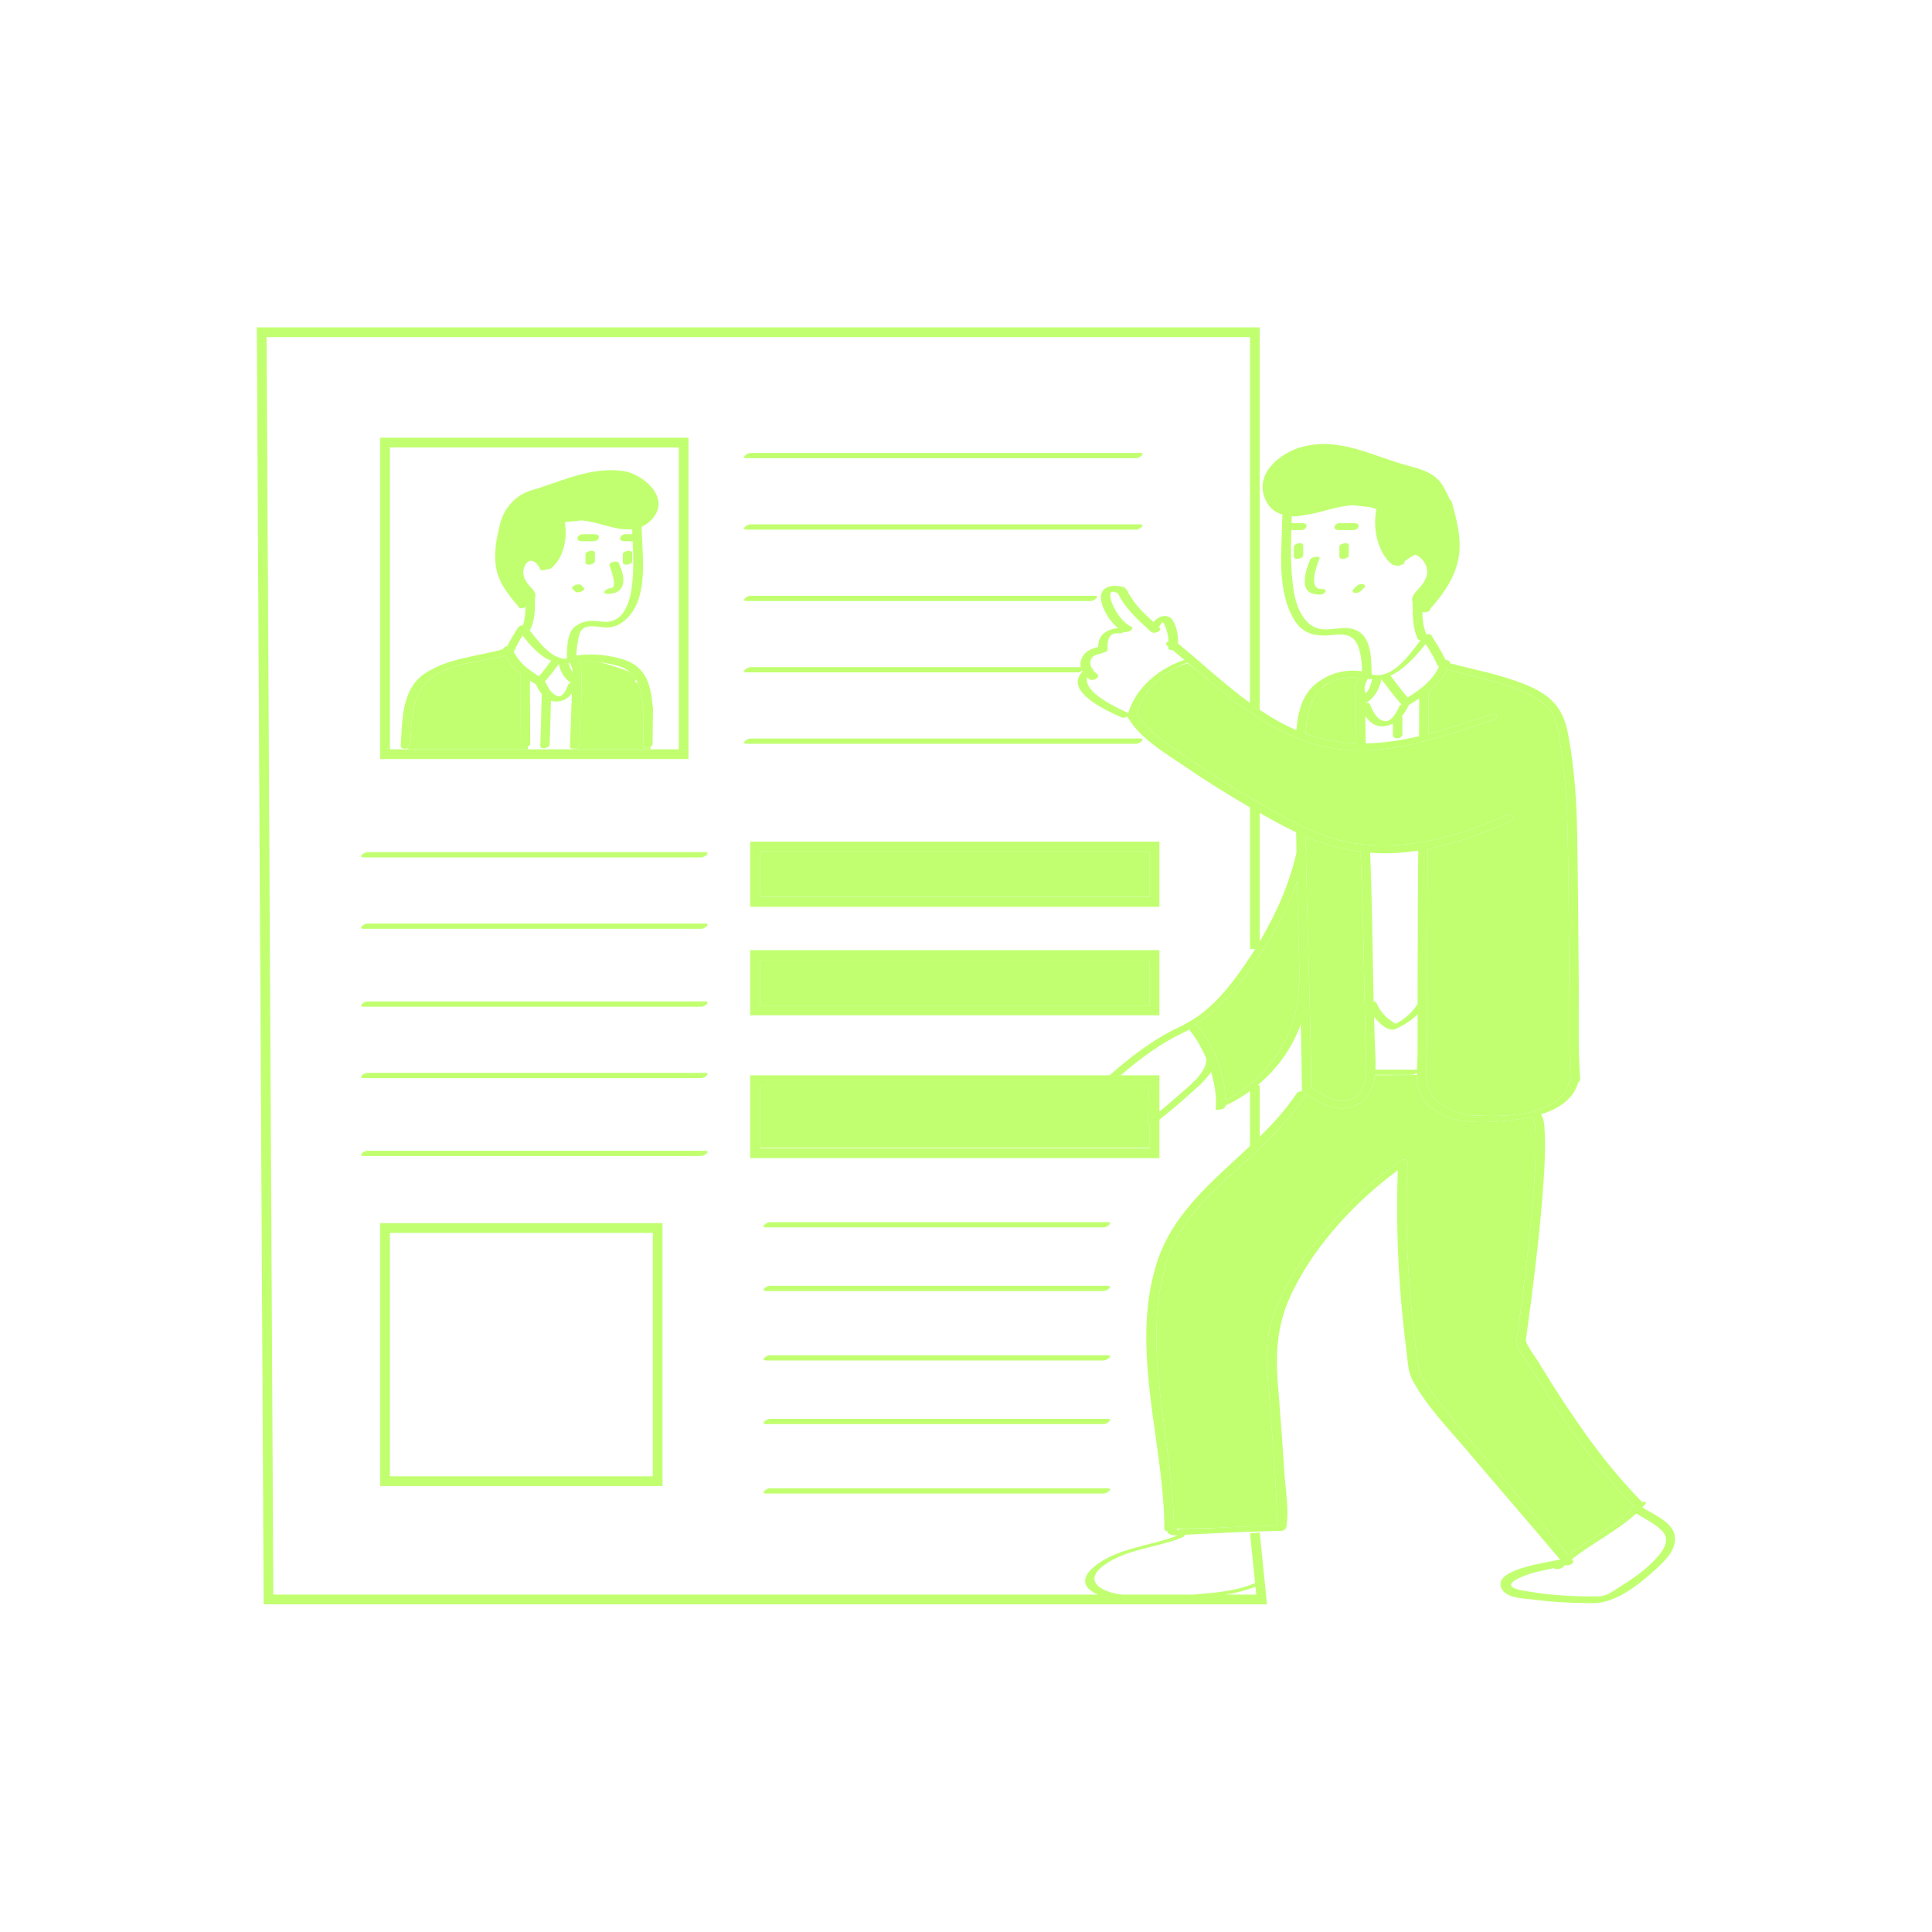
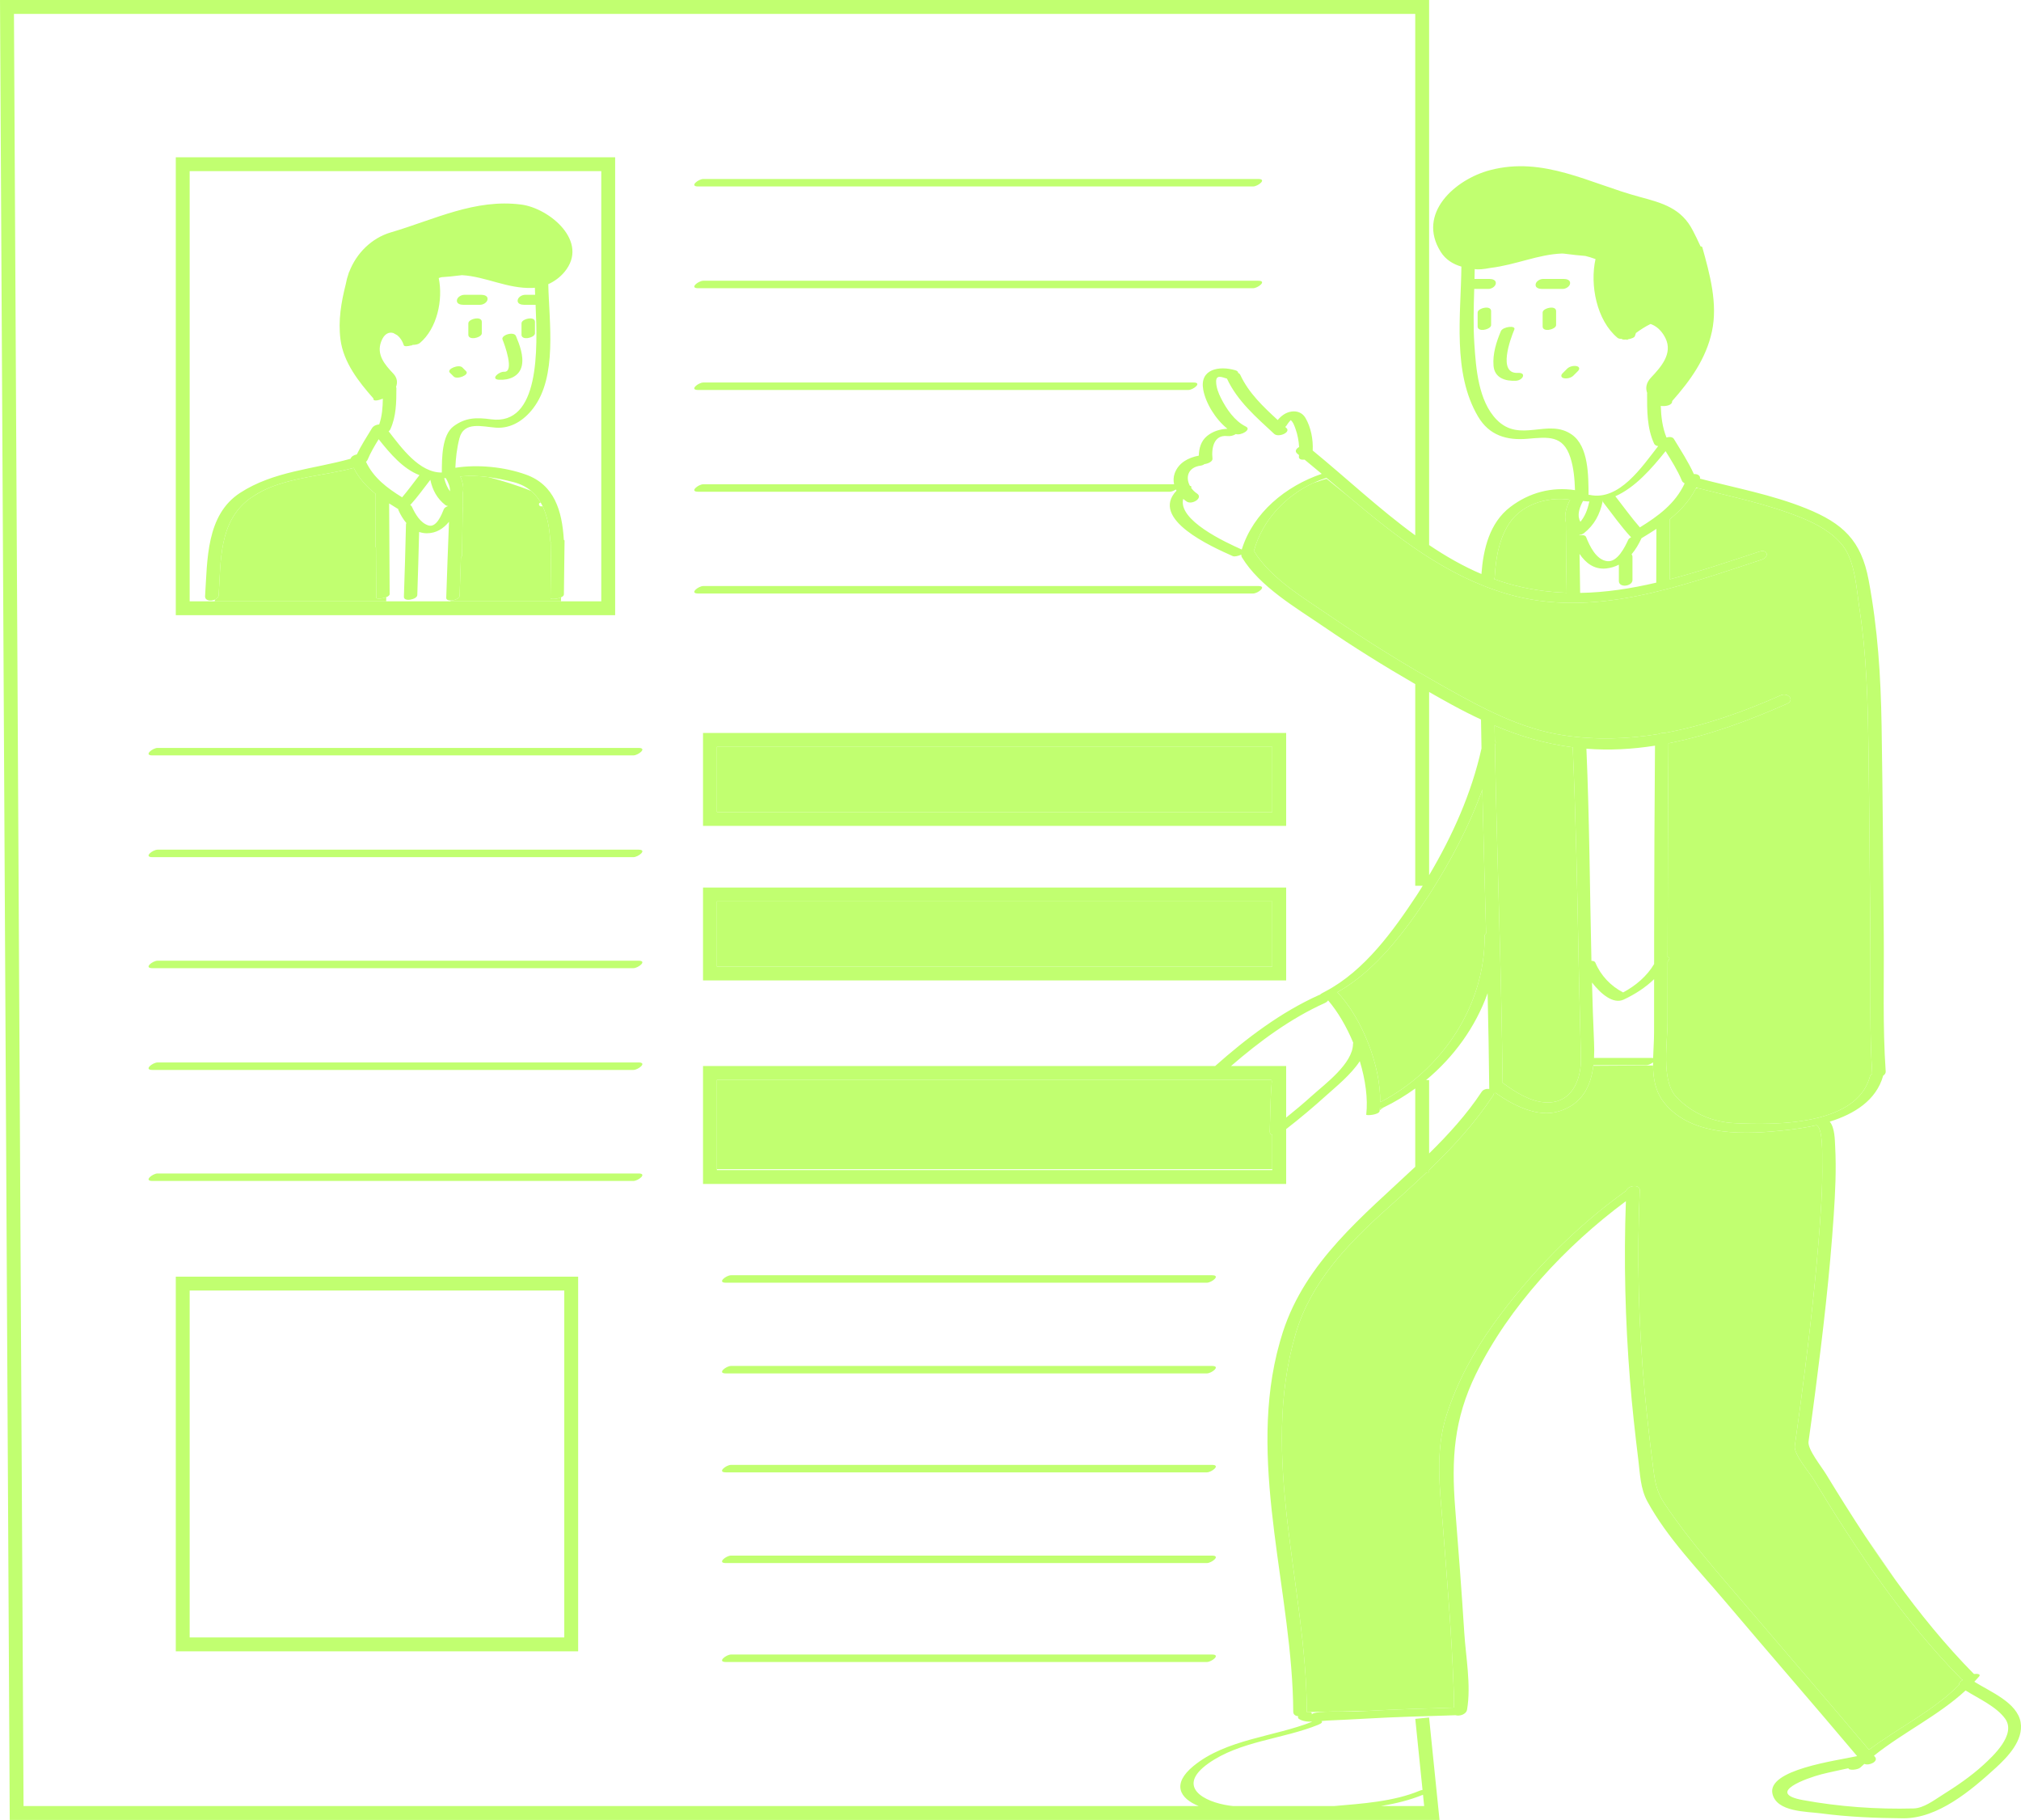
- <svg xmlns="http://www.w3.org/2000/svg" version="1.1" id="Layer_1" x="0px" y="0px" width="595.28px" height="595.28px" viewBox="0 0 595.28 595.28" enable-background="new 0 0 595.28 595.28" xml:space="preserve">
+ <svg xmlns="http://www.w3.org/2000/svg" version="1.1" id="Layer_1" x="0px" y="0px" enable-background="new 0 0 595.28 595.28" xml:space="preserve" viewBox="79.13 100.87 436.99 393.45">
  <path id="color_x5F_2" fill="#c1ff70" d="M234.14,262.331h120.09v14.041H234.14V262.331z M234.14,309.831h120.09v-14.086H234.14  V309.831z M353.685,345.53c0.112-3.635,0.121-7.304,0.437-10.927c0.009-0.101-0.045-0.19-0.143-0.272H234.14v19.322h120.09v-7.431  C353.906,346.134,353.672,345.929,353.685,345.53z M198.162,230.165c0.046-3.885,0.093-7.77,0.143-11.654  c0.001-0.066,0.025-0.129,0.058-0.189c-0.141-0.146-0.237-0.336-0.253-0.583c-0.166-2.651-0.611-5.257-1.654-7.441  c-0.091,0.015-0.183,0.028-0.273,0.042c-0.517,0.078-0.737-0.709-0.218-0.789c0.03-0.005,0.061-0.01,0.091-0.014  c-0.549-0.957-1.23-1.816-2.086-2.533c-2.83-1.172-6.553-2.299-9.251-2.989c-2.038-0.268-4.1-0.351-6.067-0.128  c0.54,1.2,0.813,2.467,0.543,3.617c-0.002,0.95-0.015,1.898-0.021,2.848c0.025,0.064,0.042,0.134,0.038,0.215  c-0.019,0.419-0.032,0.838-0.049,1.257c-0.029,3.032-0.07,6.063-0.128,9.095c-0.003,0.168-0.096,0.32-0.241,0.454  c-0.098,2.776-0.191,5.553-0.284,8.329c-0.018,0.546-1.13,0.993-1.969,0.992v0.18h23.889l0.01-0.861  C199.585,230.396,198.157,230.499,198.162,230.165z M160.485,230.085c-0.016-3.618-0.041-7.236-0.06-10.854  c-0.063-0.036-0.104-0.081-0.104-0.14c-0.018-3.715-0.031-7.429-0.033-11.143c0-0.096,0.04-0.184,0.102-0.269  c-1.952-1.547-3.616-3.345-4.779-5.653c-6.3,1.69-13.769,2-19.665,4.938c-0.766,0.403-1.511,0.839-2.229,1.308  c-0.244,0.166-0.493,0.323-0.729,0.503c-6.544,4.969-6.084,13.329-6.574,20.743c-0.03,0.448-0.381,0.788-0.829,0.988  c-0.006,0.122-0.013,0.243-0.019,0.366h37.07v-0.889C161.778,230.321,160.486,230.405,160.485,230.085z M488.975,442.45  l-6.514-9.441C484.567,436.198,486.733,439.353,488.975,442.45z M503.292,463.93c-12.582-12.753-22.767-27.954-32.012-43.235  c-0.886-1.465-4.33-5.44-4.076-7.205c0.371-2.582,0.724-5.168,1.067-7.754c1.599-12.016,3.067-24.064,4.046-36.148  c0.472-5.816,0.94-11.684,0.818-17.523c-0.022-1.063,0.239-7.322-1.244-7.936c-2.187,0.498-4.367,0.818-6.348,1.039  c-8.496,0.943-20.476,1.683-26.537-5.859c-1.938-2.412-2.411-5.191-2.448-8.098l-12.912,0.078c-0.547,4.439-2.427,8.279-7.401,9.832  c-4.646,1.451-9.958-1.308-13.714-3.957c-0.125,0.025-0.249,0.043-0.37,0.055c-0.019,0.164-0.085,0.346-0.219,0.549  c-3.963,5.994-8.72,11.16-13.803,16.052v0.511h-0.542c-2.839,2.71-5.768,5.346-8.719,7.992  c-8.393,7.528-16.332,15.779-19.596,26.885c-7.84,26.676,2.271,54.543,2.415,81.512c0.001,0.088-0.015,0.172-0.038,0.252  c0.268-0.027,0.518-0.021,0.715,0.025l3.209-0.061c1.076-0.057,2.313-0.068,3.453-0.065l5.478-0.103  c3.43-0.18,6.859-0.345,10.293-0.453c2.896-0.082,5.793-0.177,8.688-0.277c0.06-1.311,0.003-2.631-0.044-3.938  c-0.422-11.643-1.391-23.274-2.298-34.887c-0.655-8.379-1.831-16.472,0.822-24.633c2.267-6.975,5.793-13.486,10.071-19.432  c7.924-11.013,17.685-20.987,28.746-28.883c0.314-1.117,2.958-1.457,2.897-0.055c-0.626,14.473-0.292,28.97,1.049,43.396  c0.519,5.571,1.138,11.131,1.86,16.68c0.399,3.072,0.752,5.114,2.471,7.693c5.28,7.921,11.715,15.128,17.878,22.359  c8.76,10.277,17.6,20.486,26.301,30.814c6.413-4.801,13.851-8.35,19.477-14.027c-0.056-0.379,0.273-0.761,0.736-1.02  c0.008-0.016,0.017-0.035,0.023-0.05C503.412,464.022,503.345,463.983,503.292,463.93z M377.453,340.891  c0.246-0.177,0.525-0.378,0.835-0.603c-0.207,0.082-0.496,0.137-0.803,0.158C377.474,340.594,377.469,340.745,377.453,340.891z   M366.617,233.958c8.082,5.535,16.431,10.705,24.978,15.491c8.114,4.544,16.304,8.989,25.643,10.391  c6.967,1.046,13.807,0.818,20.514-0.284c0.394-0.178,0.873-0.265,1.282-0.223c8.611-1.563,17-4.541,25.146-8.148  c1.528-0.678,3.127,1.039,1.318,1.84c-8.146,3.607-16.762,6.811-25.603,8.541c-0.123,15.4-0.165,30.803-0.183,46.203  c0.307,0.053,0.481,0.181,0.371,0.401c-0.112,0.226-0.249,0.433-0.372,0.651c-0.005,4.336-0.018,8.672-0.019,13.009  c-0.001,2.501-0.431,6.063-0.267,9.362c0.138,2.75,0.688,5.318,2.258,6.928c3.319,3.401,7.692,5.326,12.442,5.563  c2.208,0.11,5.01,0.203,8.007,0.104c3.305-0.108,6.845-0.452,10.09-1.265c0.343-0.086,0.682-0.176,1.017-0.272  c4.917-1.415,8.985-4.015,10.221-8.675c0.062-0.231,0.247-0.43,0.491-0.591c-0.595-8.828-0.315-17.78-0.39-26.62  c-0.124-14.592-0.215-29.184-0.427-43.773c-0.148-10.178-0.391-19.987-1.93-30.048c-0.636-4.153-0.901-10.202-3.589-13.669  c-2.275-2.936-5.684-4.744-9.075-6.115c-7.203-2.911-14.797-4.443-22.291-6.362c-0.139,0.012-0.277,0.026-0.418,0.05  c-1.381,2.699-3.356,4.822-5.645,6.656c-0.002,4.338-0.019,8.676-0.037,13.014c6.509-1.693,12.971-3.895,19.433-6.008  c1.753-0.572,2.189,1.188,0.469,1.75c-17.601,5.754-36.47,12.861-55.119,7.391c-13.132-3.853-23.823-12.293-34.18-21.01  c-2.808-2.248-4.781-3.865-4.781-3.865s-1.213,0.338-2.901,0.928c-6.005,2.807-10.938,8.028-12.746,14.448  c-0.019,0.065-0.059,0.126-0.107,0.187c0.033,0.039,0.068,0.075,0.097,0.121C353.86,225.907,361.119,230.194,366.617,233.958z   M400.142,303.19c-0.002-0.203,0.124-0.383,0.319-0.539c-0.279-10.365-0.578-20.731-0.814-31.099  c-2.839,7.96-6.857,15.501-11.406,22.614c-5.207,7.887-11.488,16.46-19.937,21.21c5.279,5.55,9.407,15.849,9.253,23.784  C390.835,332.304,400.265,318.319,400.142,303.19z M417.886,229.02c-0.091-5.058-0.162-10.116-0.172-15.175  c0-0.002,0.001-0.004,0.001-0.005c-0.417-1.564,0.088-3.349,0.913-4.94c-5.133-0.719-10.97,1.074-13.636,5.881  c-1.886,3.398-2.449,7.035-2.669,10.868c-0.009,0.146-0.058,0.28-0.131,0.403c0.914,0.328,1.835,0.642,2.771,0.916  C409.319,228.245,413.623,228.873,417.886,229.02z M404.215,335.089c2.58,1.885,5.709,3.893,8.999,4.112  c5.007,0.335,7.292-3.646,7.689-7.897c0.053-0.565,0.075-1.135,0.063-1.701c-0.149-7.068-0.364-14.135-0.5-21.205  c-0.292-15.325-0.598-30.651-1.272-45.965c-6.002-0.779-11.523-2.433-16.901-4.707c0.018,1.111,0.038,2.223,0.057,3.334  c0.142,0.078,0.214,0.197,0.179,0.365c-0.05,0.236-0.108,0.472-0.16,0.707c0.441,24.277,1.413,48.541,1.663,72.82  c0,0.012,0,0.023,0,0.035C404.096,335.017,404.158,335.048,404.215,335.089z" />
  <path id="color_x5F_1" d="M190.69,173.507c0.796,1.896,1.719,4.344,1.266,6.436c-0.5,2.31-2.738,3.144-4.909,3.027  c-1.963-0.106-0.053-1.792,1.104-1.73c2.282,0.123,0.079-5.912-0.359-6.955C187.385,173.315,190.242,172.44,190.69,173.507z   M182.025,169.714c-0.473,0.051-1.628,0.4-1.628,1.053c0,0.82,0,1.642,0,2.463c0,0.676,0.728,0.799,1.283,0.74  c0.473-0.051,1.628-0.4,1.628-1.053c0-0.82,0-1.642,0-2.463C183.308,169.778,182.581,169.655,182.025,169.714z M193.52,169.714  c-0.473,0.051-1.628,0.4-1.628,1.053c0,0.82,0,1.642,0,2.463c0,0.676,0.728,0.799,1.283,0.74c0.473-0.051,1.628-0.4,1.628-1.053  c0-0.82,0-1.642,0-2.463C194.802,169.778,194.075,169.655,193.52,169.714z M183.208,164.606c-1.231,0-2.463,0-3.694,0  c-0.642,0-1.514,0.487-1.593,1.184c-0.087,0.764,0.767,0.973,1.345,0.973c1.231,0,2.463,0,3.694,0c0.642,0,1.514-0.487,1.593-1.184  C184.64,164.815,183.786,164.606,183.208,164.606z M179.091,180.301c-0.738-0.737-3.483,0.353-2.688,1.146  c0.274,0.273,0.548,0.546,0.821,0.82c0.737,0.737,3.483-0.351,2.688-1.146C179.639,180.848,179.365,180.574,179.091,180.301z   M123.474,229.727c0.512-7.741,0.185-17.522,7.581-22.313c7.237-4.688,15.788-5.098,23.877-7.368  c0.141-0.479,0.729-0.829,1.351-0.929c0.937-1.959,2.136-3.787,3.259-5.643c0.323-0.535,0.958-0.816,1.58-0.85  c0.621-1.77,0.76-3.674,0.789-5.562c-1.013,0.39-2.153,0.65-2.034-0.044c-3.21-3.635-6.497-7.814-7.131-12.787  c-0.521-4.086,0.158-8.021,1.151-11.942c0.141-0.786,0.345-1.556,0.609-2.3c0.019-0.068,0.037-0.137,0.056-0.205  c0.014-0.051,0.045-0.101,0.084-0.148c1.554-4.044,4.847-7.312,9.011-8.532c9.373-2.749,18.182-7.321,28.206-6.006  c6.063,0.796,14.784,8.011,9.313,14.574c-0.938,1.126-2.148,2.026-3.492,2.63c0.164,8.266,2.019,19.985-3.302,26.886  c-1.955,2.536-4.716,4.378-8.059,4.138c-2.827-0.201-6.876-1.463-7.851,2.289c-0.546,2.104-0.796,4.223-0.88,6.38  c4.911-0.759,10.597-0.184,15.237,1.47c6.214,2.215,7.828,7.903,8.213,14.046c0.002,0.026-0.005,0.05-0.006,0.074  c0.102,0.033,0.166,0.081,0.165,0.149c-0.049,3.885-0.096,7.77-0.143,11.654c-0.003,0.251-0.262,0.462-0.622,0.623  c-0.853,0.385-2.28,0.488-2.276,0.154c0.046-3.885,0.093-7.77,0.143-11.654c0.001-0.066,0.025-0.129,0.058-0.189  c-0.141-0.146-0.237-0.336-0.253-0.583c-0.166-2.651-0.611-5.257-1.654-7.441c-0.125-0.261-0.258-0.514-0.4-0.761  c-0.549-0.957-1.23-1.816-2.086-2.533c-1.005-0.842-2.241-1.496-3.766-1.895c-1.732-0.453-3.597-0.846-5.485-1.095  c-2.038-0.268-4.1-0.351-6.067-0.128c0.54,1.2,0.813,2.467,0.543,3.617c-0.002,0.95-0.015,1.898-0.021,2.848  c0.025,0.064,0.042,0.134,0.038,0.215c-0.019,0.419-0.032,0.838-0.049,1.257c-0.029,3.032-0.07,6.063-0.128,9.095  c-0.003,0.168-0.096,0.32-0.241,0.454c-0.098,2.776-0.191,5.553-0.284,8.329c-0.018,0.546-1.13,0.993-1.969,0.992  c-0.519,0-0.934-0.171-0.92-0.598c0.183-5.475,0.371-10.949,0.596-16.422c-1.178,1.452-2.757,2.492-4.81,2.484  c-0.599-0.002-1.138-0.117-1.648-0.283c-0.106,4.549-0.253,9.098-0.398,13.646c-0.03,0.948-2.935,1.557-2.896,0.367  c0.167-5.223,0.347-10.446,0.45-15.672c0.002-0.09,0.037-0.176,0.086-0.26c-0.698-0.82-1.265-1.795-1.723-2.805  c-0.034-0.074-0.035-0.15-0.021-0.225c-0.038-0.02-0.078-0.032-0.116-0.055c-0.633-0.381-1.254-0.767-1.865-1.158  c0.049,6.531,0.08,13.063,0.108,19.594c0.001,0.276-0.32,0.507-0.747,0.676c-0.858,0.338-2.149,0.422-2.151,0.102  c-0.016-3.618-0.041-7.236-0.06-10.854c-0.063-0.036-0.104-0.081-0.104-0.14c-0.018-3.715-0.031-7.429-0.033-11.143  c0-0.096,0.04-0.184,0.102-0.269c-1.952-1.547-3.616-3.345-4.779-5.653c-6.3,1.69-13.769,2-19.665,4.938  c-0.773,0.386-1.516,0.822-2.229,1.308c-0.244,0.166-0.493,0.323-0.729,0.503c-6.544,4.969-6.084,13.329-6.574,20.743  c-0.03,0.448-0.381,0.788-0.829,0.988C124.69,230.907,123.406,230.747,123.474,229.727z M176.014,210.27  c-0.223-0.022-0.435-0.091-0.614-0.231c-1.76-1.387-2.74-3.203-3.207-5.375c-0.005-0.025-0.002-0.05-0.006-0.076  c-1.43,1.846-2.788,3.746-4.357,5.475c0.154,0.068,0.277,0.167,0.343,0.313c0.707,1.557,1.82,3.532,3.585,4.088  c1.733,0.545,2.854-2.311,3.334-3.509C175.21,210.661,175.578,210.427,176.014,210.27z M175.175,204.233  c0.257,1.053,0.642,2.016,1.246,2.855c0.081-0.926-0.392-1.986-0.885-2.84C175.405,204.255,175.285,204.249,175.175,204.233z   M194.938,166.763c-0.845,0-1.69,0-2.535,0c-0.578,0-1.432-0.209-1.345-0.973c0.08-0.696,0.952-1.184,1.593-1.184  c0.73,0,1.46,0,2.189,0c-0.023-0.55-0.043-1.064-0.055-1.527c-0.116,0.01-0.223,0.026-0.351,0.027  c-0.038,0.002-0.076,0.01-0.114,0.011c-5.485,0.218-10.151-2.473-15.304-2.758c-1.861,0.243-3.368,0.371-4.44,0.438  c-0.192,0.051-0.389,0.119-0.583,0.18c0.98,4.701-0.354,10.938-4.093,14.061c-0.316,0.264-0.933,0.393-1.499,0.391  c-0.057,0.02-0.113,0.039-0.172,0.059c-0.084,0.065-0.142,0.107-0.142,0.107s-0.022-0.02-0.054-0.048  c-0.724,0.203-1.495,0.265-1.587-0.032c-0.285-0.911-0.802-1.676-1.407-2.164c-0.28-0.169-0.567-0.33-0.859-0.48  c-0.966-0.298-1.989,0.156-2.624,1.824c-1.087,2.861,0.783,5.002,2.608,6.936c0.87,0.922,0.965,1.938,0.6,2.877  c0.045,0.098,0.076,0.204,0.076,0.332c-0.002,3.026-0.034,6.07-1.321,8.87c-0.071,0.154-0.201,0.286-0.36,0.399  c2.789,3.586,6.651,8.976,11.504,8.917c0.012-3.128,0.015-8.124,2.539-9.997c2.596-1.928,4.996-1.926,8.113-1.508  C195.869,192.935,195.374,176.337,194.938,166.763z M158.267,200.702c1.634,3.491,4.594,5.692,7.813,7.684  c1.313-1.546,2.5-3.192,3.746-4.795c-3.548-1.359-6.328-4.635-8.82-7.767c-0.89,1.445-1.754,2.907-2.409,4.474  C158.532,200.453,158.414,200.587,158.267,200.702z M407.301,181.483c-4.391,0.234-1.572-7.376-0.74-9.357  c0.415-0.988-2.488-0.653-2.904,0.336c-0.988,2.353-1.797,4.896-1.59,7.476c0.213,2.659,2.568,3.368,4.863,3.245  C408.405,183.104,409.301,181.376,407.301,181.483z M414.315,167.382c-0.474,0.051-1.629,0.4-1.629,1.053c0,1.004,0,2.008,0,3.012  c0,0.676,0.728,0.799,1.283,0.74c0.474-0.051,1.629-0.4,1.629-1.053c0-1.004,0-2.008,0-3.012  C415.599,167.446,414.871,167.323,414.315,167.382z M400.262,167.382c-0.474,0.051-1.629,0.4-1.629,1.053c0,1.004,0,2.008,0,3.012  c0,0.676,0.729,0.799,1.283,0.74c0.474-0.051,1.629-0.4,1.629-1.053c0-1.004,0-2.008,0-3.012  C401.545,167.446,400.816,167.323,400.262,167.382z M418.623,162.149c0.088-0.764-0.767-0.973-1.345-0.973c-1.506,0-3.012,0-4.518,0  c-0.642,0-1.514,0.487-1.593,1.184c-0.088,0.764,0.767,0.973,1.345,0.973c1.506,0,3.012,0,4.518,0  C417.672,163.333,418.544,162.846,418.623,162.149z M420.045,180.024c-0.655-0.144-1.565,0.065-2.049,0.549  c-0.335,0.334-0.67,0.669-1.004,1.004c-0.428,0.427-0.342,0.921,0.283,1.057c0.655,0.144,1.565-0.065,2.049-0.549  c0.335-0.334,0.67-0.669,1.004-1.004C420.756,180.654,420.67,180.16,420.045,180.024z M231.14,292.745h126.09v20.086H231.14V292.745  z M234.14,309.831h120.09v-14.086H234.14V309.831z M231.14,259.331h126.09v20.086H231.14V259.331z M354.229,276.372v-14.041H234.14  v14.041v0.045h120.09V276.372z M510.66,483.063c-5.289,4.828-12.494,10.969-20.025,10.904c-5.938-0.05-11.92-0.287-17.811-1.068  c-3.109-0.412-9.508-0.273-10.439-4.205c-1.248-5.264,13.832-7.176,18.301-8.17c-9.426-11.188-19.035-22.219-28.483-33.389  c-5.764-6.813-12.562-13.75-16.861-21.646c-1.521-2.792-1.58-5.877-1.965-9c-0.704-5.711-1.339-11.433-1.799-17.17  c-1.034-12.905-1.361-25.828-0.891-38.766c-13.077,9.71-25.282,22.782-32.406,37.332c-4.794,9.791-5.347,18.348-4.501,29.08  c0.705,8.947,1.396,17.896,1.96,26.854c0.329,5.225,1.512,11.424,0.603,16.667c-0.174,1.007-1.584,1.465-2.507,1.198  c-0.073,0.002-0.168,0.004-0.3,0.009c-0.591,0.021-1.182,0.041-1.771,0.062c-2.69,0.089-5.381,0.172-8.071,0.25  c-5.86,0.184-11.709,0.588-17.566,0.832c-0.369,0.016-0.813,0.061-1.284,0.107c0.279,0.16,0.201,0.449-0.688,0.81  c-7.62,3.089-16.984,3.517-23.787,8.378c-6.977,4.986-1.004,8.311,4.617,9.096c0.265,0.037,0.53,0.061,0.795,0.094h21.818  c6.057-0.535,12.862-0.952,18.527-3.331c0.185-0.077,0.387-0.129,0.588-0.16l-1.565-15.353l2.984-0.305l2.257,22.148H81.236  l-2.104-393.449H388.14v117.832c3.61,2.435,7.362,4.582,11.312,6.264c0.404-5.384,1.738-11.087,6.274-14.521  c4.091-3.096,8.906-4.369,13.956-3.613c-0.072-2.381-0.279-4.828-0.999-7.056c-1.576-4.882-4.819-4.428-9.276-4.047  c-4.468,0.382-8.266-0.706-10.688-4.813c-5.577-9.461-3.708-21.885-3.6-32.414c-1.8-0.516-3.415-1.5-4.482-3.204  c-5.208-8.312,3.136-15.651,10.663-17.642c11.568-3.058,21.525,2.867,32.302,5.76c5.031,1.35,9.126,2.467,11.604,7.371  c0.483,0.955,1.077,2.105,1.615,3.324c0.208,0.027,0.356,0.096,0.393,0.225c1.615,5.778,3.38,12.172,2.077,18.199  c-1.274,5.896-4.666,10.602-8.597,15.039c0.054,0.904-1.339,1.188-2.467,1.051c0.078,2.336,0.354,4.65,1.239,6.829  c0.63-0.192,1.33-0.142,1.606,0.315c1.502,2.488,3.113,4.934,4.315,7.586c0.742-0.042,1.439,0.277,1.329,0.994  c7.689,2.016,15.574,3.459,22.97,6.448c7.955,3.215,11.891,6.931,13.491,15.481c1.985,10.611,2.619,20.725,2.798,31.47  c0.25,15.093,0.346,30.188,0.471,45.283c0.082,9.792-0.263,19.722,0.421,29.497c0.024,0.355-0.208,0.66-0.548,0.89  c-1.502,5.374-6.287,8.298-11.549,9.937c1.104,1.357,1.092,3.941,1.171,5.424c0.264,4.92,0.015,9.873-0.313,14.783  c-0.855,12.793-2.346,25.547-4,38.259c-0.465,3.571-0.941,7.143-1.45,10.708c-0.235,1.654,2.771,5.362,3.798,7.049  c2.74,4.503,5.557,8.998,8.484,13.43c2.106,3.189,4.272,6.344,6.514,9.441c5.19,7.173,10.781,14.04,16.969,20.318  c0.816-0.096,1.546,0.037,1.117,0.541c-0.332,0.391-0.68,0.762-1.027,1.134c3.475,2.184,9.268,4.491,10.004,8.764  C516.706,477.093,513.259,480.691,510.66,483.063z M388.14,334.372v15.865c4.198-4.125,8.144-8.457,11.373-13.342  c0.325-0.492,1.027-0.682,1.628-0.611c-0.068-6.898-0.195-13.797-0.354-20.694c-2.6,7.294-7.299,13.796-13.305,18.782H388.14z   M234.14,334.331v19.322v0.178h120.09v-0.178v-7.431c-0.323-0.089-0.558-0.294-0.545-0.692c0.112-3.635,0.121-7.304,0.437-10.927  c0.009-0.101-0.045-0.19-0.143-0.272H234.14z M357.229,342.483c1.883-1.515,3.739-3.062,5.528-4.679  c2.869-2.593,8.901-6.983,8.927-11.274c0.001-0.078,0.021-0.152,0.05-0.226c-1.445-3.483-3.331-6.71-5.437-9.165  c-0.113,0.205-0.335,0.404-0.708,0.572c-7.372,3.314-14.14,8.305-20.275,13.619h11.915v2.643v0.754V342.483z M347.628,219.673  c2.486-7.992,9.525-13.719,17.293-16.36c-1.229-1.035-2.463-2.057-3.698-3.069c-0.688,0.078-1.313-0.099-1.24-0.668  c0.014-0.107,0.009-0.221,0.019-0.33c-0.122-0.099-0.242-0.199-0.364-0.298c-0.628-0.506-0.246-1.085,0.391-1.437  c-0.072-1.333-0.332-2.681-0.763-3.885c-0.211-0.59-0.51-1.512-1.057-1.934c-0.358,0.375-0.659,0.787-0.941,1.23  c-0.056,0.088-0.143,0.167-0.245,0.241c0.092,0.084,0.185,0.169,0.275,0.253c0.999,0.93-1.738,2.109-2.66,1.254  c-3.865-3.594-7.945-7.069-10.21-11.947c0,0,0,0,0-0.001c-1.13-0.342-2.33-0.877-2.339,0.601c-0.008,1.23,0.482,2.494,1.024,3.581  c1.174,2.353,2.965,4.997,5.396,6.181c1.334,0.648-1.07,2.012-2.162,1.622c-0.539,0.368-1.232,0.499-1.869,0.433  c-2.859-0.303-3.43,2.553-3.177,4.877c0.066,0.614-0.9,1.083-1.735,1.188c-0.228,0.166-0.506,0.289-0.828,0.331  c-2.766,0.356-3.307,2.542-2.324,4.362c0.289,0.056,0.426,0.19,0.265,0.426c0.325,0.465,0.75,0.894,1.27,1.24  c1.418,0.947-1.071,2.509-2.215,1.746c-0.266-0.178-0.52-0.376-0.763-0.588C333.771,213.33,344.029,218.063,347.628,219.673z   M436.792,309.282c0.002-2.162,0.001-4.324,0.005-6.486c0.022-13.572,0.075-27.145,0.183-40.718  c-4.896,0.767-9.852,1.048-14.828,0.657c0.653,15.276,0.738,30.572,1.085,45.855c0.402,0.004,0.737,0.115,0.853,0.393  c1.152,2.768,3.325,5.074,6.003,6.441C432.77,313.995,435.266,311.89,436.792,309.282z M402.293,257.726  c0.018,1.111,0.038,2.223,0.057,3.334c0.142,0.078,0.214,0.197,0.179,0.365c-0.05,0.236-0.108,0.472-0.16,0.707  c0.441,24.277,1.413,48.541,1.663,72.82c0,0.012,0,0.023,0,0.035c0.064,0.029,0.127,0.061,0.184,0.102  c2.58,1.885,5.709,3.893,8.999,4.112c5.007,0.335,7.292-3.646,7.689-7.897c0.053-0.565,0.075-1.135,0.063-1.701  c-0.149-7.068-0.364-14.135-0.5-21.205c-0.292-15.325-0.598-30.651-1.272-45.965C413.192,261.653,407.671,260,402.293,257.726z   M388.14,290.077c5.056-8.542,9.175-17.7,11.326-27.406c-0.037-2.083-0.077-4.166-0.106-6.25c-2.105-0.982-4.198-2.05-6.299-3.195  c-1.649-0.898-3.284-1.828-4.921-2.754V290.077z M377.557,339.161c13.278-6.857,22.708-20.842,22.585-35.971  c-0.002-0.203,0.124-0.383,0.319-0.539c-0.279-10.365-0.578-20.731-0.814-31.099c-2.839,7.96-6.857,15.501-11.406,22.614  c-5.207,7.887-11.488,16.46-19.937,21.21C373.583,320.927,377.711,331.226,377.557,339.161z M423.798,329.581  c4.138,0,8.275,0,12.414,0c0.145,0,0.261,0.011,0.364,0.027c0.055-1.834,0.204-3.7,0.204-5.541c0.001-3.837,0.006-7.674,0.009-11.51  c-1.905,1.836-4.201,3.304-6.575,4.41c-2.288,1.066-4.972-1.256-6.856-3.688c0.115,4.297,0.251,8.592,0.441,12.885  C423.85,327.312,423.856,328.458,423.798,329.581z M462.133,343.787c3.305-0.108,6.845-0.452,10.09-1.265  c0.343-0.086,0.682-0.176,1.017-0.272c4.917-1.415,8.985-4.015,10.221-8.675c0.062-0.231,0.247-0.43,0.491-0.591  c-0.595-8.828-0.315-17.78-0.39-26.62c-0.124-14.592-0.215-29.184-0.427-43.773c-0.148-10.178-0.391-19.987-1.93-30.048  c-0.636-4.153-0.901-10.202-3.589-13.669c-2.275-2.936-5.684-4.744-9.075-6.115c-7.203-2.911-14.797-4.443-22.291-6.362  c-0.116-0.03-0.232-0.061-0.348-0.091c-0.023,0.047-0.046,0.094-0.07,0.141c-1.381,2.699-3.356,4.822-5.645,6.656  c-0.002,4.338-0.019,8.676-0.037,13.014c6.509-1.693,12.971-3.895,19.433-6.008c1.753-0.572,2.189,1.188,0.469,1.75  c-17.601,5.754-36.47,12.861-55.119,7.391c-13.132-3.853-23.823-12.293-34.18-21.01c-1.608-1.355-3.212-2.713-4.813-4.065  c-0.978,0.314-1.937,0.691-2.87,1.128c-6.005,2.807-10.938,8.028-12.746,14.448c-0.019,0.065-0.059,0.126-0.107,0.187  c0.033,0.039,0.068,0.075,0.097,0.121c3.547,5.85,10.806,10.137,16.304,13.9c8.082,5.535,16.431,10.705,24.978,15.491  c8.114,4.544,16.304,8.989,25.643,10.391c6.967,1.046,13.807,0.818,20.514-0.284c0.394-0.178,0.873-0.265,1.282-0.223  c8.611-1.563,17-4.541,25.146-8.148c1.528-0.678,3.127,1.039,1.318,1.84c-8.146,3.607-16.762,6.811-25.603,8.541  c-0.123,15.4-0.165,30.803-0.183,46.203c0.307,0.053,0.481,0.181,0.371,0.401c-0.112,0.226-0.249,0.433-0.372,0.651  c-0.005,4.336-0.018,8.672-0.019,13.009c-0.001,2.501-0.431,6.063-0.267,9.362c0.138,2.75,0.688,5.318,2.258,6.928  c3.319,3.401,7.692,5.326,12.442,5.563C456.334,343.793,459.136,343.886,462.133,343.787z M402.192,226.052  c0.914,0.328,1.835,0.642,2.771,0.916c4.355,1.277,8.659,1.905,12.922,2.052c-0.091-5.058-0.162-10.116-0.172-15.175  c0-0.002,0.001-0.004,0.001-0.005c-0.417-1.564,0.088-3.349,0.913-4.94c-5.133-0.719-10.97,1.074-13.636,5.881  c-1.886,3.398-2.449,7.035-2.669,10.868C402.314,225.795,402.266,225.929,402.192,226.052z M425.686,209.044  c-0.008,0.002-0.016,0.003-0.023,0.004c0.01,0.086,0.01,0.179-0.013,0.283c-0.589,2.747-1.789,5.039-4.02,6.796  c-0.269,0.211-0.626,0.35-0.992,0.394c0.001,0.029,0.001,0.059,0.001,0.089c0.639-0.126,1.279-0.053,1.45,0.374  c0.77,1.923,2.178,4.96,4.602,5.209c2.175,0.223,3.78-3.037,4.503-4.63c0.097-0.214,0.331-0.393,0.624-0.533  c-2.178-2.323-3.989-4.94-5.948-7.444C425.725,209.4,425.676,209.218,425.686,209.044z M437.285,215.208  c-1.048,0.695-2.128,1.364-3.223,2.023c-0.574,1.255-1.277,2.448-2.139,3.468c0.114,0.151,0.188,0.338,0.188,0.575  c0,1.666,0,3.333,0,5c0,1.365-2.943,1.766-2.943,0.195c0-1.174,0-2.348,0-3.521c-0.818,0.421-1.725,0.71-2.734,0.818  c-2.593,0.278-4.453-1.195-5.766-3.146c0.033,2.811,0.076,5.621,0.129,8.43c5.54-0.087,11.016-0.943,16.455-2.217  C437.27,222.958,437.281,219.083,437.285,215.208z M422.812,209.294c-0.456-0.014-0.921-0.053-1.394-0.12  c-0.648,1.197-1.147,2.569-0.865,3.757c0.035,0.039,0.06,0.083,0.06,0.137c0,0.03,0.001,0.061,0.001,0.092  c0.059,0.178,0.143,0.35,0.243,0.516c0.965-1.17,1.524-2.572,1.857-4.125C422.733,209.46,422.769,209.375,422.812,209.294z   M439.271,198.407c-3.048,3.797-6.559,7.842-10.882,9.76c0.045,0.039,0.091,0.077,0.128,0.125c1.726,2.205,3.35,4.49,5.197,6.594  c3.995-2.463,7.617-5.128,9.641-9.43c-0.03-0.054-0.049-0.109-0.049-0.168c-0.224-0.095-0.401-0.25-0.497-0.479  C441.867,202.556,440.561,200.48,439.271,198.407z M422.617,207.854c0.092-0.006,0.177-0.006,0.241,0.008  c6.396,1.363,11.315-6.087,14.813-10.55c-0.395-0.046-0.733-0.207-0.885-0.536c-1.551-3.372-1.515-7.149-1.517-10.789  c0-0.053,0.013-0.103,0.024-0.152c-0.396-1.078-0.235-2.213,0.848-3.361c2.098-2.223,4.735-5.15,3.11-8.482  c-0.621-1.274-1.608-2.421-2.95-2.976c-0.1-0.041-0.193-0.071-0.288-0.104c-1.145,0.558-2.26,1.294-3.15,1.949  c-0.082,0.214-0.158,0.438-0.229,0.667c-0.104,0.334-0.804,0.578-1.485,0.692c-0.11,0.096-0.175,0.153-0.175,0.153  s-0.06-0.044-0.144-0.108c-0.543,0.058-1.001,0.02-1.042-0.139c-0.364,0.019-0.7-0.046-0.92-0.229  c-4.501-3.762-6.006-11.432-4.745-17.031c-0.041-0.006-0.082-0.013-0.115-0.025c-0.714-0.269-1.405-0.469-2.088-0.639  c-1.242-0.1-2.793-0.253-4.613-0.496c-0.131-0.018-0.279-0.017-0.418-0.027c-5.227,0.193-9.912,2.438-15.566,3.125  c-1.352,0.258-2.51,0.38-3.322,0.238c-0.013,0.711-0.028,1.423-0.047,2.135c1.088,0,2.175,0,3.263,0  c0.578,0,1.433,0.209,1.345,0.973c-0.079,0.696-0.951,1.184-1.593,1.184c-1.025,0-2.05,0-3.075,0  c-0.116,3.96-0.23,7.922,0.028,11.875c0.348,5.307,0.866,12.345,4.823,16.393c5.041,5.158,11.11-0.397,16.26,3.226  C422.662,197.401,422.578,203.797,422.617,207.854z M377.724,491.321h9.345l-0.249-2.443  C383.96,490.04,380.873,490.793,377.724,491.321z M362.885,473.081c-1.139,0.023-2.248-0.104-2.976-0.668  c-0.104-0.114-0.14-0.247-0.106-0.398c0.016-0.039,0.03-0.077,0.045-0.115c-0.584-0.042-1.084-0.336-1.087-0.967  c-0.134-25.282-9.618-52.271-3.551-77.436c0.065-0.271,0.14-0.543,0.209-0.814c0.326-1.277,0.68-2.553,1.091-3.82  c4.947-15.26,17.3-25.061,28.63-35.741V336.19c-2.132,1.547-4.397,2.915-6.774,4.067c-0.022,0.011-0.052,0.021-0.077,0.03  c-0.207,0.082-0.496,0.137-0.803,0.158c-0.012,0.147-0.017,0.299-0.032,0.444c-0.006,0.056-0.006,0.115-0.013,0.171  c-0.097,0.829-2.932,1.062-2.898,0.777c0.401-3.428-0.172-7.525-1.39-11.555c-1.911,2.933-5.273,5.627-7.255,7.417  c-2.797,2.527-5.688,4.957-8.668,7.27v11.86H231.14v-25.5h110.743c6.713-5.967,14.21-11.638,22.424-15.33  c0.085-0.038,0.17-0.067,0.256-0.092c0.074-0.105,0.232-0.227,0.522-0.37c0.118-0.058,0.231-0.126,0.349-0.187  c0.107-0.055,0.212-0.113,0.318-0.17c8.471-4.464,14.686-13.153,19.826-20.941c0.396-0.619,0.788-1.242,1.176-1.869h-1.614v-43.604  c-6.746-3.899-13.372-8.023-19.794-12.421c-5.948-4.072-13.825-8.627-17.675-14.977c-0.125-0.206-0.16-0.406-0.142-0.595  c-0.626,0.293-1.469,0.488-1.826,0.329c-4.535-2.023-18.061-8.007-12.18-14.161c-0.047-0.084-0.104-0.164-0.146-0.251  c-0.404,0.273-0.918,0.488-1.306,0.488c-34,0-68,0-102,0c-1.958,0,0.07-1.617,1.135-1.617c33.93,0,67.859,0,101.789,0  c-0.166-0.764-0.155-1.568,0.142-2.383c0.828-2.275,2.96-3.385,5.204-3.801c0.038-1.586,0.479-3.168,1.756-4.223  c1.283-1.061,2.834-1.512,4.437-1.586c-2.566-2.039-4.706-5.533-5.237-8.457c-0.814-4.482,3.469-5.214,6.927-4.2  c0.446,0.131,0.621,0.34,0.619,0.571c0.21,0.098,0.383,0.246,0.482,0.461c1.798,3.875,4.947,6.863,8.077,9.73  c0.784-0.928,1.755-1.666,3.022-1.838c1.234-0.166,2.352,0.305,2.986,1.398c1.175,2.019,1.682,4.645,1.558,7.031  c7.193,5.889,14.383,12.662,22.171,18.337V103.872H82.147l2.073,387.449h254.102c-4.107-1.643-5.88-4.758-1.152-8.646  C344.24,476.857,354.623,476.358,362.885,473.081z M374.515,470.767c3.43-0.18,6.859-0.345,10.293-0.453  c2.896-0.082,5.793-0.177,8.688-0.277c0.06-1.311,0.003-2.631-0.044-3.938c-0.422-11.643-1.391-23.274-2.298-34.887  c-0.655-8.379-1.831-16.472,0.822-24.633c2.267-6.975,5.793-13.486,10.071-19.432c7.924-11.013,17.685-20.987,28.746-28.883  c0.314-1.117,2.958-1.457,2.897-0.055c-0.626,14.473-0.292,28.97,1.049,43.396c0.519,5.571,1.138,11.131,1.86,16.68  c0.399,3.072,0.752,5.114,2.471,7.693c5.28,7.921,11.715,15.128,17.878,22.359c8.76,10.277,17.6,20.486,26.301,30.814  c6.413-4.801,13.851-8.35,19.477-14.027c-0.056-0.379,0.273-0.761,0.736-1.02c0.021-0.012,0.041-0.024,0.062-0.035  c-0.013-0.006-0.026-0.01-0.038-0.015c-0.074-0.034-0.142-0.073-0.194-0.127c-12.582-12.753-22.767-27.954-32.012-43.235  c-0.886-1.465-4.33-5.44-4.076-7.205c0.371-2.582,0.724-5.168,1.067-7.754c1.599-12.016,3.067-24.064,4.046-36.148  c0.472-5.816,0.94-11.684,0.818-17.523c-0.022-1.063,0.239-7.322-1.244-7.936c-2.187,0.498-4.367,0.818-6.348,1.039  c-8.496,0.943-20.476,1.683-26.537-5.859c-1.938-2.412-2.411-5.191-2.448-8.098c-0.003-0.221-0.002-0.441,0-0.662  c-0.424,0.329-1.049,0.615-1.491,0.615c-3.801,0-7.603,0-11.404,0c-0.005,0.042-0.011,0.083-0.017,0.125  c-0.547,4.439-2.427,8.279-7.401,9.832c-4.646,1.451-9.958-1.308-13.714-3.957c-0.125,0.025-0.249,0.043-0.37,0.055  c-0.019,0.164-0.085,0.346-0.219,0.549c-3.963,5.994-8.72,11.16-13.803,16.052v0.511h-0.542c-2.839,2.71-5.768,5.346-8.719,7.992  c-8.393,7.528-16.332,15.779-19.596,26.885c-7.84,26.676,2.271,54.543,2.415,81.512c0.001,0.088-0.015,0.172-0.038,0.252  c0.268-0.027,0.518-0.021,0.715,0.025c0.318,0.073,0.5,0.244,0.383,0.537c0.14-0.35,1.323-0.519,2.826-0.598  c1.076-0.057,2.313-0.068,3.453-0.065c1.536,0.003,2.896,0.03,3.427,0.001C373.147,470.833,373.831,470.802,374.515,470.767z   M512.694,472.438c-1.876-2.607-5.693-4.331-8.557-6.104c-5.943,5.479-13.476,9.043-19.809,14.095  c0.074,0.089,0.149,0.177,0.225,0.266c0.814,0.969-1.232,1.965-2.292,1.518c-0.014,0.007-0.03,0.012-0.045,0.018  c-0.283,0.256-0.57,0.506-0.847,0.771c-0.498,0.477-2.494,0.693-2.57,0.143c-1.955,0.444-3.929,0.821-5.867,1.319  c-2.977,0.765-12.255,4.035-3.989,5.562c7.818,1.443,16.01,2.021,23.961,1.81c2.156-0.059,4.34-1.733,6.14-2.863  c3.096-1.945,6.178-4.023,8.885-6.494C510.078,480.514,515.15,475.854,512.694,472.438z M212.14,233.872h-95v-99h95V233.872z   M209.14,137.872h-89v93h5.426h37.07h13.903h23.889h8.712V137.872z M117.14,376.872h87v81h-87V376.872z M120.14,454.872h81v-75h-81  V454.872z M230.072,141.181c40,0,80,0,120,0c1.064,0,3.093-1.617,1.135-1.617c-40,0-80,0-120,0  C230.142,139.563,228.114,141.181,230.072,141.181z M230.072,163.181c40,0,80,0,120,0c1.064,0,3.093-1.617,1.135-1.617  c-40,0-80,0-120,0C230.142,161.563,228.114,163.181,230.072,163.181z M217.207,262.563c-34.667,0-69.333,0-104,0  c-1.065,0-3.093,1.617-1.135,1.617c34.667,0,69.333,0,104,0C217.137,264.181,219.165,262.563,217.207,262.563z M217.207,284.563  c-34.667,0-69.333,0-104,0c-1.065,0-3.093,1.617-1.135,1.617c34.667,0,69.333,0,104,0  C217.137,286.181,219.165,284.563,217.207,284.563z M217.207,308.563c-34.667,0-69.333,0-104,0c-1.065,0-3.093,1.617-1.135,1.617  c34.667,0,69.333,0,104,0C217.137,310.181,219.165,308.563,217.207,308.563z M217.207,330.563c-34.667,0-69.333,0-104,0  c-1.065,0-3.093,1.617-1.135,1.617c34.667,0,69.333,0,104,0C217.137,332.181,219.165,330.563,217.207,330.563z M217.207,354.563  c-34.667,0-69.333,0-104,0c-1.065,0-3.093,1.617-1.135,1.617c34.667,0,69.333,0,104,0  C217.137,356.181,219.165,354.563,217.207,354.563z M341.207,376.563c-34.667,0-69.333,0-104,0c-1.065,0-3.093,1.617-1.135,1.617  c34.667,0,69.334,0,104,0C341.137,378.181,343.165,376.563,341.207,376.563z M341.207,396.173c-34.667,0-69.333,0-104,0  c-1.065,0-3.093,1.617-1.135,1.617c34.667,0,69.334,0,104,0C341.137,397.79,343.165,396.173,341.207,396.173z M341.207,417.563  c-34.667,0-69.333,0-104,0c-1.065,0-3.093,1.617-1.135,1.617c34.667,0,69.334,0,104,0  C341.137,419.181,343.165,417.563,341.207,417.563z M341.207,437.173c-34.667,0-69.333,0-104,0c-1.065,0-3.093,1.617-1.135,1.617  c34.667,0,69.334,0,104,0C341.137,438.79,343.165,437.173,341.207,437.173z M341.207,458.563c-34.667,0-69.333,0-104,0  c-1.065,0-3.093,1.617-1.135,1.617c34.667,0,69.334,0,104,0C341.137,460.181,343.165,458.563,341.207,458.563z M230.072,185.181  c35.333,0,70.667,0,106,0c1.064,0,3.093-1.617,1.135-1.617c-35.334,0-70.667,0-106,0  C230.142,183.563,228.114,185.181,230.072,185.181z M351.207,227.563c-40,0-80,0-120,0c-1.065,0-3.093,1.617-1.135,1.617  c40,0,80,0,120,0C351.137,229.181,353.165,227.563,351.207,227.563z" fill="#c1ff70" />
</svg>
